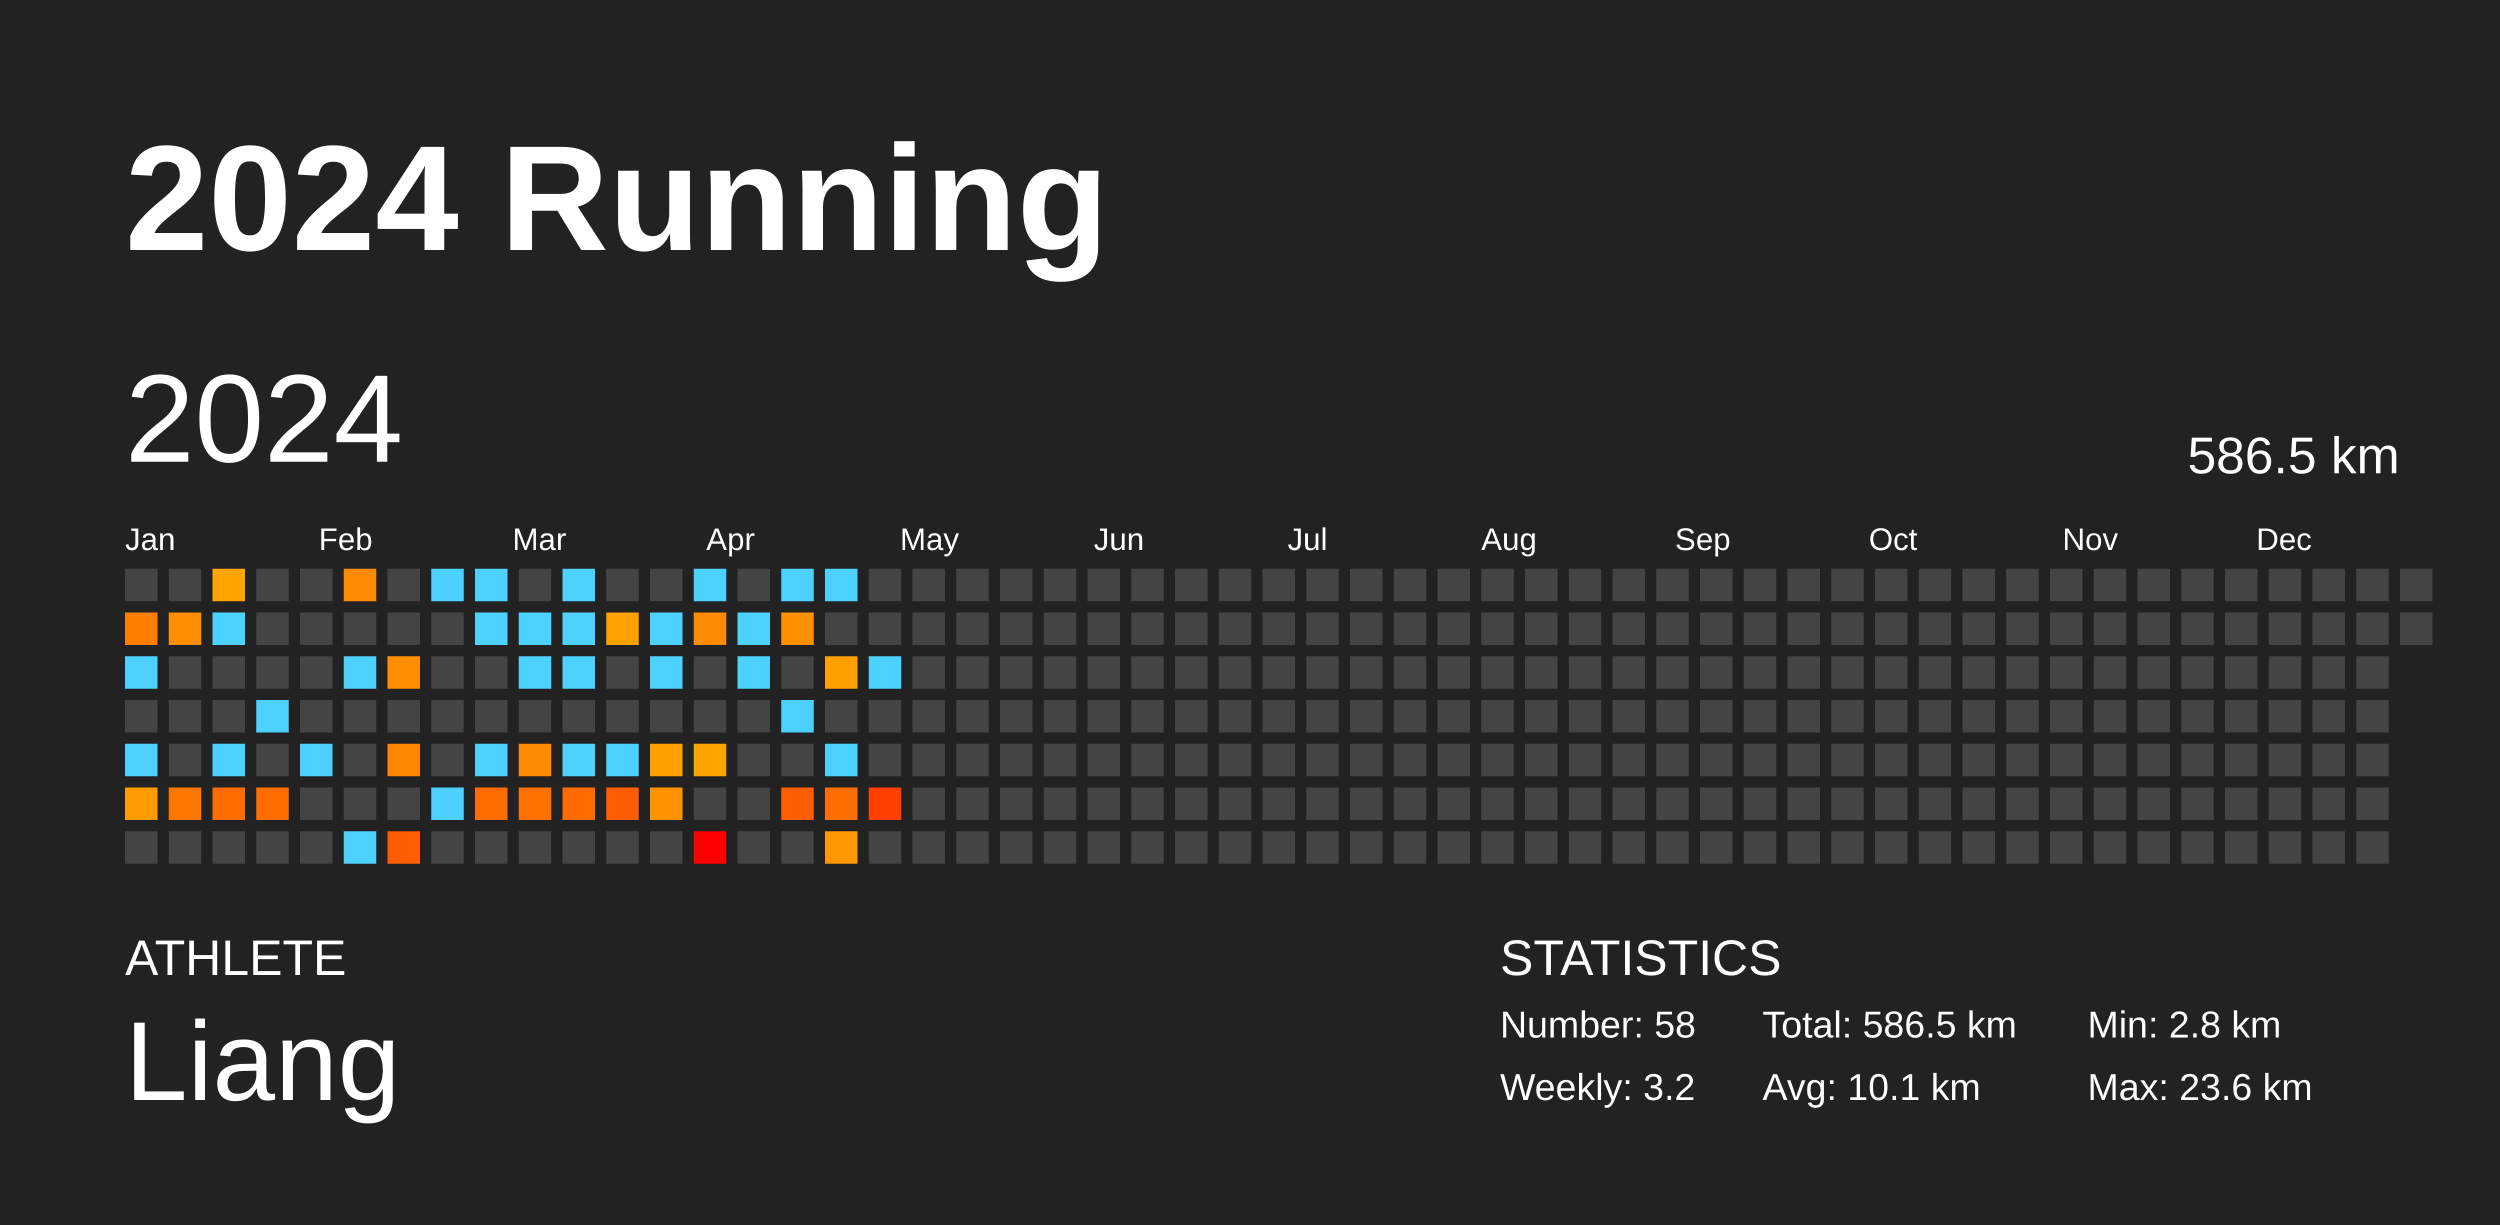
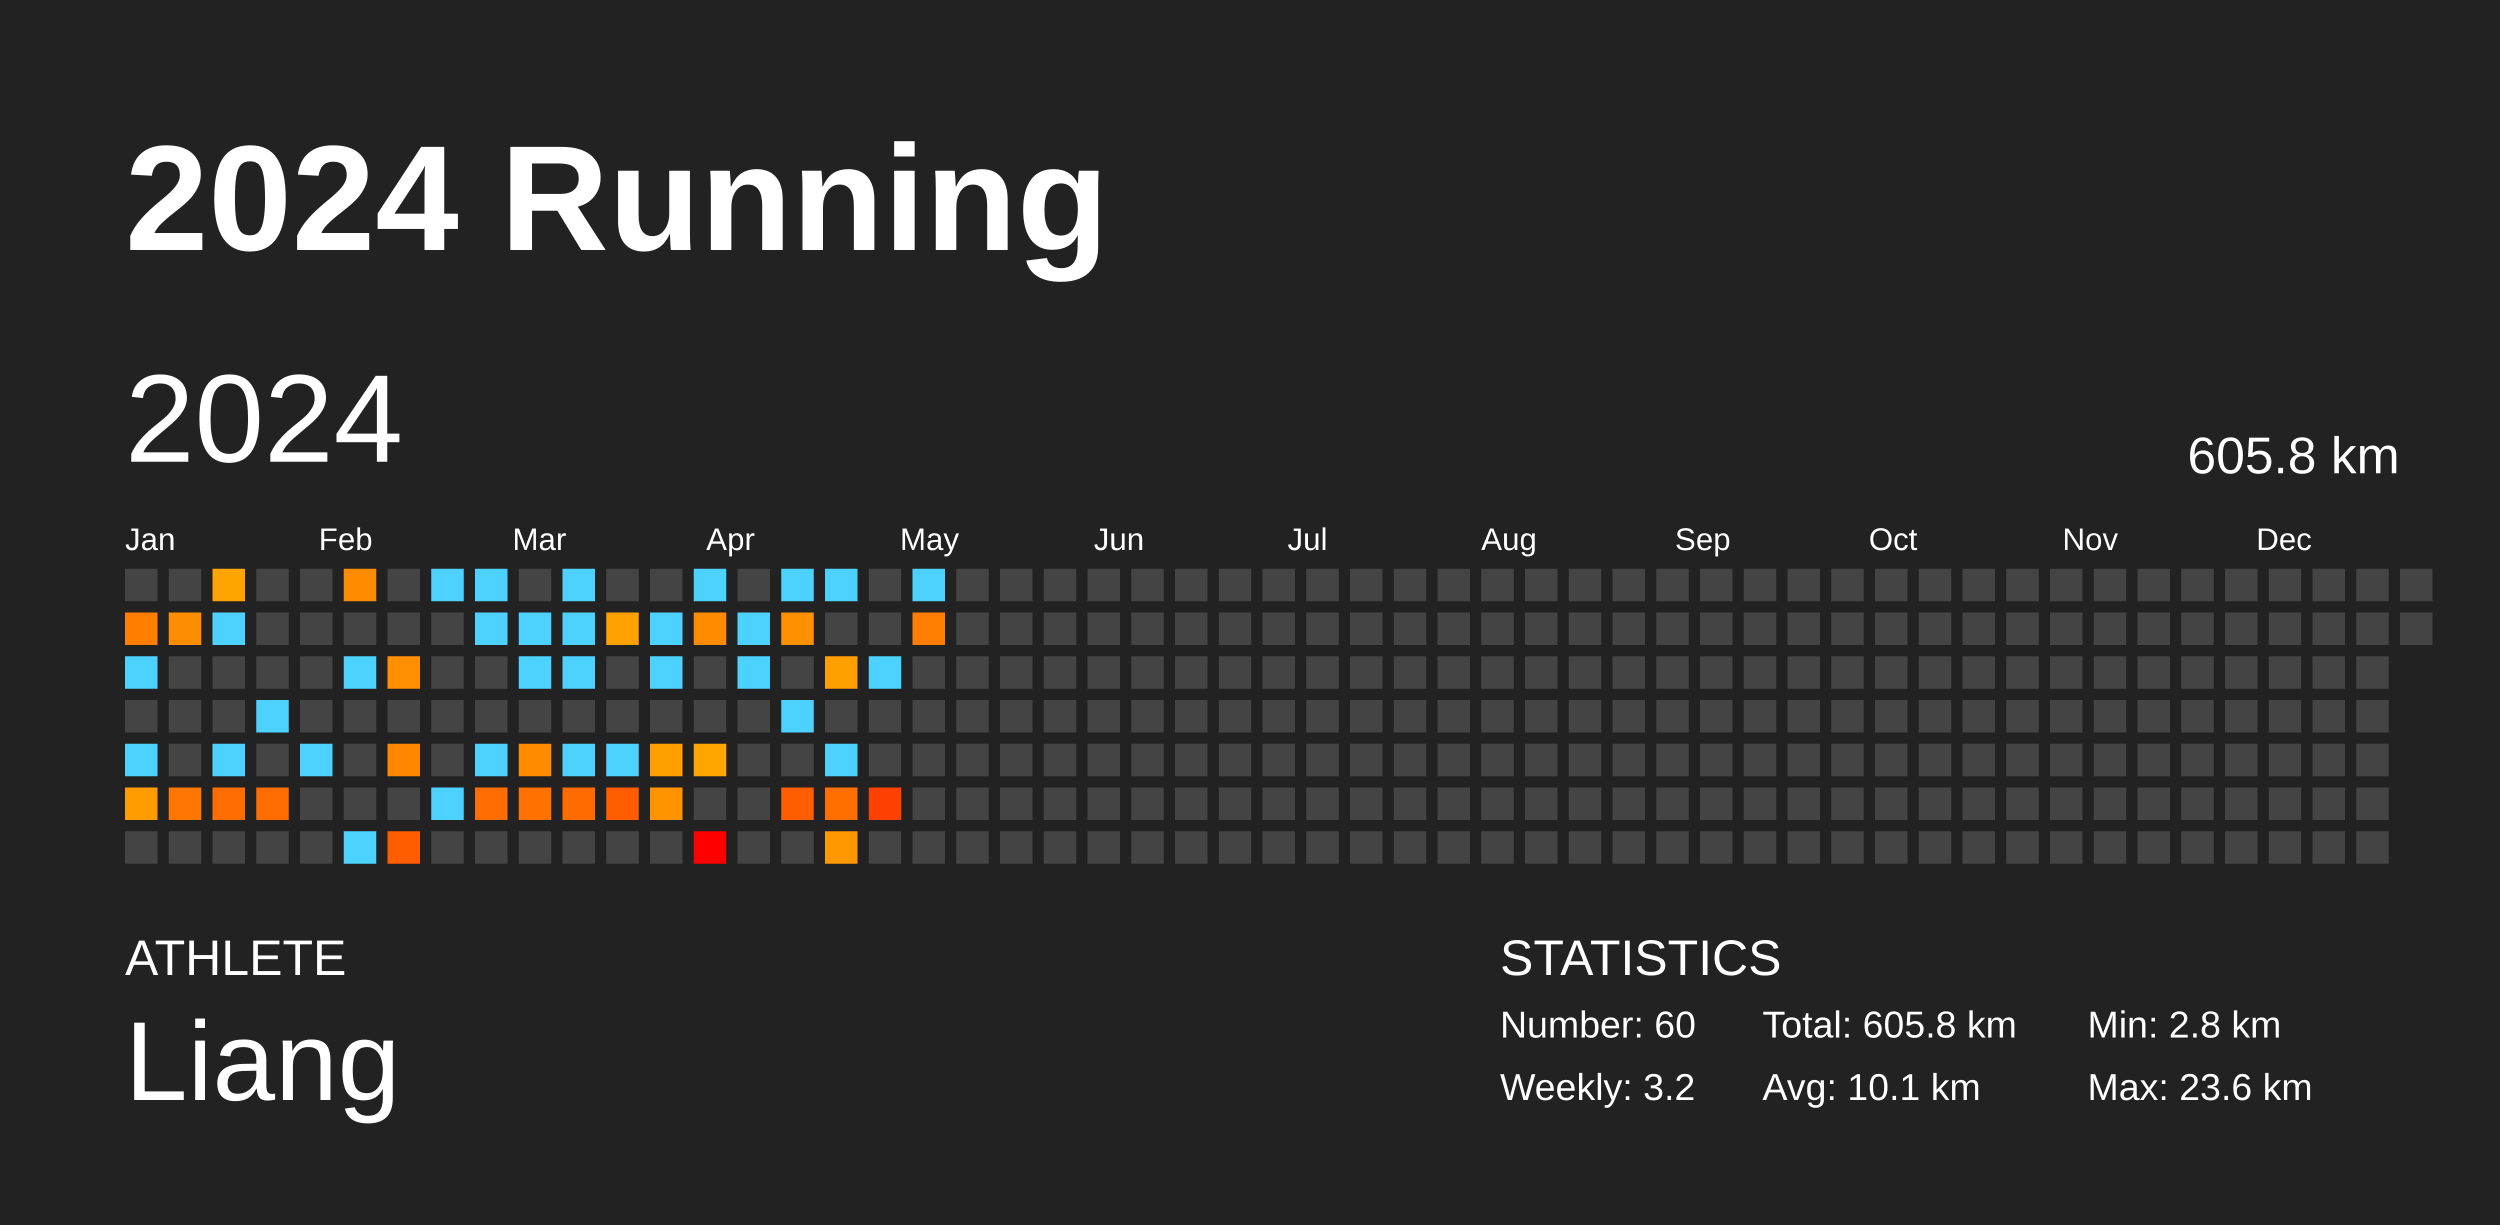
<svg xmlns="http://www.w3.org/2000/svg" baseProfile="full" height="98mm" version="1.1" viewBox="0,0,200,98" width="200mm">
  <defs />
  <rect fill="#222222" height="98" width="200" x="0" y="0" />
  <text fill="#FFFFFF" style="font-size:12px; font-family:Arial; font-weight:bold;" x="10" y="20">2024 Running</text>
  <text fill="#FFFFFF" style="font-size:4px; font-family:Arial" x="10" y="78">ATHLETE</text>
  <text fill="#FFFFFF" style="font-size:9px; font-family:Arial" x="10" y="88">Liang</text>
  <text fill="#FFFFFF" style="font-size:4px; font-family:Arial" x="120" y="78">STATISTICS</text>
-   <text fill="#FFFFFF" style="font-size:3px; font-family:Arial" x="120" y="83">Number: 58</text>
+   <text fill="#FFFFFF" style="font-size:3px; font-family:Arial" x="120" y="83">Number: 60</text>
  <text fill="#FFFFFF" style="font-size:3px; font-family:Arial" x="120" y="88">Weekly: 3.2</text>
-   <text fill="#FFFFFF" style="font-size:3px; font-family:Arial" x="141" y="83">Total: 586.5 km</text>
+   <text fill="#FFFFFF" style="font-size:3px; font-family:Arial" x="141" y="83">Total: 605.8 km</text>
  <text fill="#FFFFFF" style="font-size:3px; font-family:Arial" x="141" y="88">Avg: 10.1 km</text>
  <text fill="#FFFFFF" style="font-size:3px; font-family:Arial" x="167" y="83">Min: 2.8 km</text>
  <text fill="#FFFFFF" style="font-size:3px; font-family:Arial" x="167" y="88">Max: 23.6 km</text>
  <text dominant-baseline="hanging" fill="#FFFFFF" style="font-size:10.0px; font-family:Arial;" x="10" y="30">2024</text>
-   <text dominant-baseline="hanging" fill="#FFFFFF" style="font-size:4.125px; font-family:Arial;" x="175" y="35">586.5 km</text>
+   <text dominant-baseline="hanging" fill="#FFFFFF" style="font-size:4.125px; font-family:Arial;" x="175" y="35">605.8 km</text>
  <text fill="#FFFFFF" style="font-size:2.5px; font-family:Arial" x="10.0" y="44">Jan</text>
  <text fill="#FFFFFF" style="font-size:2.5px; font-family:Arial" x="25.5" y="44">Feb</text>
  <text fill="#FFFFFF" style="font-size:2.5px; font-family:Arial" x="41.0" y="44">Mar</text>
  <text fill="#FFFFFF" style="font-size:2.5px; font-family:Arial" x="56.5" y="44">Apr</text>
  <text fill="#FFFFFF" style="font-size:2.5px; font-family:Arial" x="72.0" y="44">May</text>
  <text fill="#FFFFFF" style="font-size:2.5px; font-family:Arial" x="87.5" y="44">Jun</text>
  <text fill="#FFFFFF" style="font-size:2.5px; font-family:Arial" x="103.0" y="44">Jul</text>
  <text fill="#FFFFFF" style="font-size:2.5px; font-family:Arial" x="118.5" y="44">Aug</text>
  <text fill="#FFFFFF" style="font-size:2.5px; font-family:Arial" x="134.0" y="44">Sep</text>
  <text fill="#FFFFFF" style="font-size:2.5px; font-family:Arial" x="149.5" y="44">Oct</text>
  <text fill="#FFFFFF" style="font-size:2.5px; font-family:Arial" x="165.0" y="44">Nov</text>
  <text fill="#FFFFFF" style="font-size:2.5px; font-family:Arial" x="180.5" y="44">Dec</text>
  <rect fill="#444444" height="2.6" width="2.6" x="10.0" y="45.5" />
  <rect fill="#ff7e00" height="2.6" width="2.6" x="10.0" y="49.0" />
  <rect fill="#4dd2ff" height="2.6" width="2.6" x="10.0" y="52.5" />
  <rect fill="#444444" height="2.6" width="2.6" x="10.0" y="56.0" />
  <rect fill="#4dd2ff" height="2.6" width="2.6" x="10.0" y="59.5" />
  <rect fill="#ff9d00" height="2.6" width="2.6" x="10.0" y="63.0" />
  <rect fill="#444444" height="2.6" width="2.6" x="10.0" y="66.5" />
  <rect fill="#444444" height="2.6" width="2.6" x="13.5" y="45.5" />
  <rect fill="#ff8d00" height="2.6" width="2.6" x="13.5" y="49.0" />
  <rect fill="#444444" height="2.6" width="2.6" x="13.5" y="52.5" />
  <rect fill="#444444" height="2.6" width="2.6" x="13.5" y="56.0" />
  <rect fill="#444444" height="2.6" width="2.6" x="13.5" y="59.5" />
  <rect fill="#ff7600" height="2.6" width="2.6" x="13.5" y="63.0" />
  <rect fill="#444444" height="2.6" width="2.6" x="13.5" y="66.5" />
  <rect fill="#ffa400" height="2.6" width="2.6" x="17.0" y="45.5" />
  <rect fill="#4dd2ff" height="2.6" width="2.6" x="17.0" y="49.0" />
  <rect fill="#444444" height="2.6" width="2.6" x="17.0" y="52.5" />
  <rect fill="#444444" height="2.6" width="2.6" x="17.0" y="56.0" />
  <rect fill="#4dd2ff" height="2.6" width="2.6" x="17.0" y="59.5" />
  <rect fill="#ff6c00" height="2.6" width="2.6" x="17.0" y="63.0" />
  <rect fill="#444444" height="2.6" width="2.6" x="17.0" y="66.5" />
  <rect fill="#444444" height="2.6" width="2.6" x="20.5" y="45.5" />
  <rect fill="#444444" height="2.6" width="2.6" x="20.5" y="49.0" />
  <rect fill="#444444" height="2.6" width="2.6" x="20.5" y="52.5" />
  <rect fill="#4dd2ff" height="2.6" width="2.6" x="20.5" y="56.0" />
  <rect fill="#444444" height="2.6" width="2.6" x="20.5" y="59.5" />
  <rect fill="#ff6c00" height="2.6" width="2.6" x="20.5" y="63.0" />
  <rect fill="#444444" height="2.6" width="2.6" x="20.5" y="66.5" />
  <rect fill="#444444" height="2.6" width="2.6" x="24.0" y="45.5" />
  <rect fill="#444444" height="2.6" width="2.6" x="24.0" y="49.0" />
  <rect fill="#444444" height="2.6" width="2.6" x="24.0" y="52.5" />
  <rect fill="#444444" height="2.6" width="2.6" x="24.0" y="56.0" />
  <rect fill="#4dd2ff" height="2.6" width="2.6" x="24.0" y="59.5" />
  <rect fill="#444444" height="2.6" width="2.6" x="24.0" y="63.0" />
  <rect fill="#444444" height="2.6" width="2.6" x="24.0" y="66.5" />
  <rect fill="#ff8c00" height="2.6" width="2.6" x="27.5" y="45.5" />
  <rect fill="#444444" height="2.6" width="2.6" x="27.5" y="49.0" />
  <rect fill="#4dd2ff" height="2.6" width="2.6" x="27.5" y="52.5" />
  <rect fill="#444444" height="2.6" width="2.6" x="27.5" y="56.0" />
  <rect fill="#444444" height="2.6" width="2.6" x="27.5" y="59.5" />
  <rect fill="#444444" height="2.6" width="2.6" x="27.5" y="63.0" />
  <rect fill="#4dd2ff" height="2.6" width="2.6" x="27.5" y="66.5" />
  <rect fill="#444444" height="2.6" width="2.6" x="31.0" y="45.5" />
  <rect fill="#444444" height="2.6" width="2.6" x="31.0" y="49.0" />
  <rect fill="#ff8f00" height="2.6" width="2.6" x="31.0" y="52.5" />
  <rect fill="#444444" height="2.6" width="2.6" x="31.0" y="56.0" />
  <rect fill="#ff8800" height="2.6" width="2.6" x="31.0" y="59.5" />
  <rect fill="#444444" height="2.6" width="2.6" x="31.0" y="63.0" />
  <rect fill="#ff5d00" height="2.6" width="2.6" x="31.0" y="66.5" />
  <rect fill="#4dd2ff" height="2.6" width="2.6" x="34.5" y="45.5" />
  <rect fill="#444444" height="2.6" width="2.6" x="34.5" y="49.0" />
  <rect fill="#444444" height="2.6" width="2.6" x="34.5" y="52.5" />
  <rect fill="#444444" height="2.6" width="2.6" x="34.5" y="56.0" />
  <rect fill="#444444" height="2.6" width="2.6" x="34.5" y="59.5" />
  <rect fill="#4dd2ff" height="2.6" width="2.6" x="34.5" y="63.0" />
  <rect fill="#444444" height="2.6" width="2.6" x="34.5" y="66.5" />
  <rect fill="#4dd2ff" height="2.6" width="2.6" x="38.0" y="45.5" />
  <rect fill="#4dd2ff" height="2.6" width="2.6" x="38.0" y="49.0" />
  <rect fill="#444444" height="2.6" width="2.6" x="38.0" y="52.5" />
  <rect fill="#444444" height="2.6" width="2.6" x="38.0" y="56.0" />
  <rect fill="#4dd2ff" height="2.6" width="2.6" x="38.0" y="59.5" />
  <rect fill="#ff6d00" height="2.6" width="2.6" x="38.0" y="63.0" />
  <rect fill="#444444" height="2.6" width="2.6" x="38.0" y="66.5" />
  <rect fill="#444444" height="2.6" width="2.6" x="41.5" y="45.5" />
  <rect fill="#4dd2ff" height="2.6" width="2.6" x="41.5" y="49.0" />
  <rect fill="#4dd2ff" height="2.6" width="2.6" x="41.5" y="52.5" />
  <rect fill="#444444" height="2.6" width="2.6" x="41.5" y="56.0" />
  <rect fill="#ff8b00" height="2.6" width="2.6" x="41.5" y="59.5" />
  <rect fill="#ff7200" height="2.6" width="2.6" x="41.5" y="63.0" />
  <rect fill="#444444" height="2.6" width="2.6" x="41.5" y="66.5" />
  <rect fill="#4dd2ff" height="2.6" width="2.6" x="45.0" y="45.5" />
  <rect fill="#4dd2ff" height="2.6" width="2.6" x="45.0" y="49.0" />
  <rect fill="#4dd2ff" height="2.6" width="2.6" x="45.0" y="52.5" />
  <rect fill="#444444" height="2.6" width="2.6" x="45.0" y="56.0" />
  <rect fill="#4dd2ff" height="2.6" width="2.6" x="45.0" y="59.5" />
  <rect fill="#ff6b00" height="2.6" width="2.6" x="45.0" y="63.0" />
  <rect fill="#444444" height="2.6" width="2.6" x="45.0" y="66.5" />
  <rect fill="#444444" height="2.6" width="2.6" x="48.5" y="45.5" />
  <rect fill="#ffa100" height="2.6" width="2.6" x="48.5" y="49.0" />
  <rect fill="#444444" height="2.6" width="2.6" x="48.5" y="52.5" />
  <rect fill="#444444" height="2.6" width="2.6" x="48.5" y="56.0" />
  <rect fill="#4dd2ff" height="2.6" width="2.6" x="48.5" y="59.5" />
  <rect fill="#ff5d00" height="2.6" width="2.6" x="48.5" y="63.0" />
  <rect fill="#444444" height="2.6" width="2.6" x="48.5" y="66.5" />
  <rect fill="#444444" height="2.6" width="2.6" x="52.0" y="45.5" />
  <rect fill="#4dd2ff" height="2.6" width="2.6" x="52.0" y="49.0" />
  <rect fill="#4dd2ff" height="2.6" width="2.6" x="52.0" y="52.5" />
  <rect fill="#444444" height="2.6" width="2.6" x="52.0" y="56.0" />
  <rect fill="#ffa000" height="2.6" width="2.6" x="52.0" y="59.5" />
  <rect fill="#ff9400" height="2.6" width="2.6" x="52.0" y="63.0" />
  <rect fill="#444444" height="2.6" width="2.6" x="52.0" y="66.5" />
  <rect fill="#4dd2ff" height="2.6" width="2.6" x="55.5" y="45.5" />
  <rect fill="#ff8c00" height="2.6" width="2.6" x="55.5" y="49.0" />
  <rect fill="#444444" height="2.6" width="2.6" x="55.5" y="52.5" />
  <rect fill="#444444" height="2.6" width="2.6" x="55.5" y="56.0" />
  <rect fill="#ffa600" height="2.6" width="2.6" x="55.5" y="59.5" />
  <rect fill="#444444" height="2.6" width="2.6" x="55.5" y="63.0" />
  <rect fill="red" height="2.6" width="2.6" x="55.5" y="66.5" />
  <rect fill="#444444" height="2.6" width="2.6" x="59.0" y="45.5" />
  <rect fill="#4dd2ff" height="2.6" width="2.6" x="59.0" y="49.0" />
  <rect fill="#4dd2ff" height="2.6" width="2.6" x="59.0" y="52.5" />
  <rect fill="#444444" height="2.6" width="2.6" x="59.0" y="56.0" />
  <rect fill="#444444" height="2.6" width="2.6" x="59.0" y="59.5" />
  <rect fill="#444444" height="2.6" width="2.6" x="59.0" y="63.0" />
  <rect fill="#444444" height="2.6" width="2.6" x="59.0" y="66.5" />
  <rect fill="#4dd2ff" height="2.6" width="2.6" x="62.5" y="45.5" />
  <rect fill="#ff9100" height="2.6" width="2.6" x="62.5" y="49.0" />
  <rect fill="#444444" height="2.6" width="2.6" x="62.5" y="52.5" />
  <rect fill="#4dd2ff" height="2.6" width="2.6" x="62.5" y="56.0" />
  <rect fill="#444444" height="2.6" width="2.6" x="62.5" y="59.5" />
  <rect fill="#ff5e00" height="2.6" width="2.6" x="62.5" y="63.0" />
  <rect fill="#444444" height="2.6" width="2.6" x="62.5" y="66.5" />
  <rect fill="#4dd2ff" height="2.6" width="2.6" x="66.0" y="45.5" />
  <rect fill="#444444" height="2.6" width="2.6" x="66.0" y="49.0" />
  <rect fill="#ff9f00" height="2.6" width="2.6" x="66.0" y="52.5" />
  <rect fill="#444444" height="2.6" width="2.6" x="66.0" y="56.0" />
  <rect fill="#4dd2ff" height="2.6" width="2.6" x="66.0" y="59.5" />
  <rect fill="#ff6f00" height="2.6" width="2.6" x="66.0" y="63.0" />
  <rect fill="#ff9700" height="2.6" width="2.6" x="66.0" y="66.5" />
  <rect fill="#444444" height="2.6" width="2.6" x="69.5" y="45.5" />
  <rect fill="#444444" height="2.6" width="2.6" x="69.5" y="49.0" />
  <rect fill="#4dd2ff" height="2.6" width="2.6" x="69.5" y="52.5" />
  <rect fill="#444444" height="2.6" width="2.6" x="69.5" y="56.0" />
  <rect fill="#444444" height="2.6" width="2.6" x="69.5" y="59.5" />
  <rect fill="#ff4000" height="2.6" width="2.6" x="69.5" y="63.0" />
  <rect fill="#444444" height="2.6" width="2.6" x="69.5" y="66.5" />
-   <rect fill="#444444" height="2.6" width="2.6" x="73.0" y="45.5" />
-   <rect fill="#444444" height="2.6" width="2.6" x="73.0" y="49.0" />
+   <rect fill="#4dd2ff" height="2.6" width="2.6" x="73.0" y="45.5" />
+   <rect fill="#ff7d00" height="2.6" width="2.6" x="73.0" y="49.0" />
  <rect fill="#444444" height="2.6" width="2.6" x="73.0" y="52.5" />
  <rect fill="#444444" height="2.6" width="2.6" x="73.0" y="56.0" />
  <rect fill="#444444" height="2.6" width="2.6" x="73.0" y="59.5" />
  <rect fill="#444444" height="2.6" width="2.6" x="73.0" y="63.0" />
  <rect fill="#444444" height="2.6" width="2.6" x="73.0" y="66.5" />
  <rect fill="#444444" height="2.6" width="2.6" x="76.5" y="45.5" />
  <rect fill="#444444" height="2.6" width="2.6" x="76.5" y="49.0" />
  <rect fill="#444444" height="2.6" width="2.6" x="76.5" y="52.5" />
  <rect fill="#444444" height="2.6" width="2.6" x="76.5" y="56.0" />
  <rect fill="#444444" height="2.6" width="2.6" x="76.5" y="59.5" />
  <rect fill="#444444" height="2.6" width="2.6" x="76.5" y="63.0" />
  <rect fill="#444444" height="2.6" width="2.6" x="76.5" y="66.5" />
  <rect fill="#444444" height="2.6" width="2.6" x="80.0" y="45.5" />
  <rect fill="#444444" height="2.6" width="2.6" x="80.0" y="49.0" />
  <rect fill="#444444" height="2.6" width="2.6" x="80.0" y="52.5" />
  <rect fill="#444444" height="2.6" width="2.6" x="80.0" y="56.0" />
  <rect fill="#444444" height="2.6" width="2.6" x="80.0" y="59.5" />
  <rect fill="#444444" height="2.6" width="2.6" x="80.0" y="63.0" />
  <rect fill="#444444" height="2.6" width="2.6" x="80.0" y="66.5" />
  <rect fill="#444444" height="2.6" width="2.6" x="83.5" y="45.5" />
  <rect fill="#444444" height="2.6" width="2.6" x="83.5" y="49.0" />
  <rect fill="#444444" height="2.6" width="2.6" x="83.5" y="52.5" />
  <rect fill="#444444" height="2.6" width="2.6" x="83.5" y="56.0" />
  <rect fill="#444444" height="2.6" width="2.6" x="83.5" y="59.5" />
  <rect fill="#444444" height="2.6" width="2.6" x="83.5" y="63.0" />
  <rect fill="#444444" height="2.6" width="2.6" x="83.5" y="66.5" />
  <rect fill="#444444" height="2.6" width="2.6" x="87.0" y="45.5" />
  <rect fill="#444444" height="2.6" width="2.6" x="87.0" y="49.0" />
  <rect fill="#444444" height="2.6" width="2.6" x="87.0" y="52.5" />
  <rect fill="#444444" height="2.6" width="2.6" x="87.0" y="56.0" />
  <rect fill="#444444" height="2.6" width="2.6" x="87.0" y="59.5" />
  <rect fill="#444444" height="2.6" width="2.6" x="87.0" y="63.0" />
  <rect fill="#444444" height="2.6" width="2.6" x="87.0" y="66.5" />
  <rect fill="#444444" height="2.6" width="2.6" x="90.5" y="45.5" />
  <rect fill="#444444" height="2.6" width="2.6" x="90.5" y="49.0" />
  <rect fill="#444444" height="2.6" width="2.6" x="90.5" y="52.5" />
  <rect fill="#444444" height="2.6" width="2.6" x="90.5" y="56.0" />
  <rect fill="#444444" height="2.6" width="2.6" x="90.5" y="59.5" />
  <rect fill="#444444" height="2.6" width="2.6" x="90.5" y="63.0" />
  <rect fill="#444444" height="2.6" width="2.6" x="90.5" y="66.5" />
  <rect fill="#444444" height="2.6" width="2.6" x="94.0" y="45.5" />
  <rect fill="#444444" height="2.6" width="2.6" x="94.0" y="49.0" />
  <rect fill="#444444" height="2.6" width="2.6" x="94.0" y="52.5" />
  <rect fill="#444444" height="2.6" width="2.6" x="94.0" y="56.0" />
  <rect fill="#444444" height="2.6" width="2.6" x="94.0" y="59.5" />
  <rect fill="#444444" height="2.6" width="2.6" x="94.0" y="63.0" />
  <rect fill="#444444" height="2.6" width="2.6" x="94.0" y="66.5" />
  <rect fill="#444444" height="2.6" width="2.6" x="97.5" y="45.5" />
  <rect fill="#444444" height="2.6" width="2.6" x="97.5" y="49.0" />
  <rect fill="#444444" height="2.6" width="2.6" x="97.5" y="52.5" />
  <rect fill="#444444" height="2.6" width="2.6" x="97.5" y="56.0" />
  <rect fill="#444444" height="2.6" width="2.6" x="97.5" y="59.5" />
  <rect fill="#444444" height="2.6" width="2.6" x="97.5" y="63.0" />
  <rect fill="#444444" height="2.6" width="2.6" x="97.5" y="66.5" />
  <rect fill="#444444" height="2.6" width="2.6" x="101.0" y="45.5" />
  <rect fill="#444444" height="2.6" width="2.6" x="101.0" y="49.0" />
  <rect fill="#444444" height="2.6" width="2.6" x="101.0" y="52.5" />
  <rect fill="#444444" height="2.6" width="2.6" x="101.0" y="56.0" />
  <rect fill="#444444" height="2.6" width="2.6" x="101.0" y="59.5" />
  <rect fill="#444444" height="2.6" width="2.6" x="101.0" y="63.0" />
  <rect fill="#444444" height="2.6" width="2.6" x="101.0" y="66.5" />
  <rect fill="#444444" height="2.6" width="2.6" x="104.5" y="45.5" />
  <rect fill="#444444" height="2.6" width="2.6" x="104.5" y="49.0" />
  <rect fill="#444444" height="2.6" width="2.6" x="104.5" y="52.5" />
  <rect fill="#444444" height="2.6" width="2.6" x="104.5" y="56.0" />
  <rect fill="#444444" height="2.6" width="2.6" x="104.5" y="59.5" />
  <rect fill="#444444" height="2.6" width="2.6" x="104.5" y="63.0" />
  <rect fill="#444444" height="2.6" width="2.6" x="104.5" y="66.5" />
  <rect fill="#444444" height="2.6" width="2.6" x="108.0" y="45.5" />
  <rect fill="#444444" height="2.6" width="2.6" x="108.0" y="49.0" />
  <rect fill="#444444" height="2.6" width="2.6" x="108.0" y="52.5" />
  <rect fill="#444444" height="2.6" width="2.6" x="108.0" y="56.0" />
  <rect fill="#444444" height="2.6" width="2.6" x="108.0" y="59.5" />
  <rect fill="#444444" height="2.6" width="2.6" x="108.0" y="63.0" />
  <rect fill="#444444" height="2.6" width="2.6" x="108.0" y="66.5" />
  <rect fill="#444444" height="2.6" width="2.6" x="111.5" y="45.5" />
  <rect fill="#444444" height="2.6" width="2.6" x="111.5" y="49.0" />
  <rect fill="#444444" height="2.6" width="2.6" x="111.5" y="52.5" />
  <rect fill="#444444" height="2.6" width="2.6" x="111.5" y="56.0" />
  <rect fill="#444444" height="2.6" width="2.6" x="111.5" y="59.5" />
  <rect fill="#444444" height="2.6" width="2.6" x="111.5" y="63.0" />
  <rect fill="#444444" height="2.6" width="2.6" x="111.5" y="66.5" />
  <rect fill="#444444" height="2.6" width="2.6" x="115.0" y="45.5" />
  <rect fill="#444444" height="2.6" width="2.6" x="115.0" y="49.0" />
  <rect fill="#444444" height="2.6" width="2.6" x="115.0" y="52.5" />
  <rect fill="#444444" height="2.6" width="2.6" x="115.0" y="56.0" />
  <rect fill="#444444" height="2.6" width="2.6" x="115.0" y="59.5" />
  <rect fill="#444444" height="2.6" width="2.6" x="115.0" y="63.0" />
  <rect fill="#444444" height="2.6" width="2.6" x="115.0" y="66.5" />
  <rect fill="#444444" height="2.6" width="2.6" x="118.5" y="45.5" />
  <rect fill="#444444" height="2.6" width="2.6" x="118.5" y="49.0" />
  <rect fill="#444444" height="2.6" width="2.6" x="118.5" y="52.5" />
  <rect fill="#444444" height="2.6" width="2.6" x="118.5" y="56.0" />
  <rect fill="#444444" height="2.6" width="2.6" x="118.5" y="59.5" />
  <rect fill="#444444" height="2.6" width="2.6" x="118.5" y="63.0" />
  <rect fill="#444444" height="2.6" width="2.6" x="118.5" y="66.5" />
  <rect fill="#444444" height="2.6" width="2.6" x="122.0" y="45.5" />
  <rect fill="#444444" height="2.6" width="2.6" x="122.0" y="49.0" />
  <rect fill="#444444" height="2.6" width="2.6" x="122.0" y="52.5" />
  <rect fill="#444444" height="2.6" width="2.6" x="122.0" y="56.0" />
  <rect fill="#444444" height="2.6" width="2.6" x="122.0" y="59.5" />
  <rect fill="#444444" height="2.6" width="2.6" x="122.0" y="63.0" />
  <rect fill="#444444" height="2.6" width="2.6" x="122.0" y="66.5" />
  <rect fill="#444444" height="2.6" width="2.6" x="125.5" y="45.5" />
  <rect fill="#444444" height="2.6" width="2.6" x="125.5" y="49.0" />
  <rect fill="#444444" height="2.6" width="2.6" x="125.5" y="52.5" />
  <rect fill="#444444" height="2.6" width="2.6" x="125.5" y="56.0" />
  <rect fill="#444444" height="2.6" width="2.6" x="125.5" y="59.5" />
  <rect fill="#444444" height="2.6" width="2.6" x="125.5" y="63.0" />
  <rect fill="#444444" height="2.6" width="2.6" x="125.5" y="66.5" />
  <rect fill="#444444" height="2.6" width="2.6" x="129.0" y="45.5" />
  <rect fill="#444444" height="2.6" width="2.6" x="129.0" y="49.0" />
  <rect fill="#444444" height="2.6" width="2.6" x="129.0" y="52.5" />
  <rect fill="#444444" height="2.6" width="2.6" x="129.0" y="56.0" />
  <rect fill="#444444" height="2.6" width="2.6" x="129.0" y="59.5" />
  <rect fill="#444444" height="2.6" width="2.6" x="129.0" y="63.0" />
  <rect fill="#444444" height="2.6" width="2.6" x="129.0" y="66.5" />
  <rect fill="#444444" height="2.6" width="2.6" x="132.5" y="45.5" />
  <rect fill="#444444" height="2.6" width="2.6" x="132.5" y="49.0" />
  <rect fill="#444444" height="2.6" width="2.6" x="132.5" y="52.5" />
  <rect fill="#444444" height="2.6" width="2.6" x="132.5" y="56.0" />
  <rect fill="#444444" height="2.6" width="2.6" x="132.5" y="59.5" />
  <rect fill="#444444" height="2.6" width="2.6" x="132.5" y="63.0" />
  <rect fill="#444444" height="2.6" width="2.6" x="132.5" y="66.5" />
  <rect fill="#444444" height="2.6" width="2.6" x="136.0" y="45.5" />
  <rect fill="#444444" height="2.6" width="2.6" x="136.0" y="49.0" />
  <rect fill="#444444" height="2.6" width="2.6" x="136.0" y="52.5" />
  <rect fill="#444444" height="2.6" width="2.6" x="136.0" y="56.0" />
  <rect fill="#444444" height="2.6" width="2.6" x="136.0" y="59.5" />
  <rect fill="#444444" height="2.6" width="2.6" x="136.0" y="63.0" />
  <rect fill="#444444" height="2.6" width="2.6" x="136.0" y="66.5" />
  <rect fill="#444444" height="2.6" width="2.6" x="139.5" y="45.5" />
  <rect fill="#444444" height="2.6" width="2.6" x="139.5" y="49.0" />
  <rect fill="#444444" height="2.6" width="2.6" x="139.5" y="52.5" />
  <rect fill="#444444" height="2.6" width="2.6" x="139.5" y="56.0" />
  <rect fill="#444444" height="2.6" width="2.6" x="139.5" y="59.5" />
  <rect fill="#444444" height="2.6" width="2.6" x="139.5" y="63.0" />
  <rect fill="#444444" height="2.6" width="2.6" x="139.5" y="66.5" />
  <rect fill="#444444" height="2.6" width="2.6" x="143.0" y="45.5" />
  <rect fill="#444444" height="2.6" width="2.6" x="143.0" y="49.0" />
  <rect fill="#444444" height="2.6" width="2.6" x="143.0" y="52.5" />
  <rect fill="#444444" height="2.6" width="2.6" x="143.0" y="56.0" />
  <rect fill="#444444" height="2.6" width="2.6" x="143.0" y="59.5" />
  <rect fill="#444444" height="2.6" width="2.6" x="143.0" y="63.0" />
  <rect fill="#444444" height="2.6" width="2.6" x="143.0" y="66.5" />
  <rect fill="#444444" height="2.6" width="2.6" x="146.5" y="45.5" />
  <rect fill="#444444" height="2.6" width="2.6" x="146.5" y="49.0" />
  <rect fill="#444444" height="2.6" width="2.6" x="146.5" y="52.5" />
  <rect fill="#444444" height="2.6" width="2.6" x="146.5" y="56.0" />
  <rect fill="#444444" height="2.6" width="2.6" x="146.5" y="59.5" />
  <rect fill="#444444" height="2.6" width="2.6" x="146.5" y="63.0" />
  <rect fill="#444444" height="2.6" width="2.6" x="146.5" y="66.5" />
  <rect fill="#444444" height="2.6" width="2.6" x="150.0" y="45.5" />
  <rect fill="#444444" height="2.6" width="2.6" x="150.0" y="49.0" />
  <rect fill="#444444" height="2.6" width="2.6" x="150.0" y="52.5" />
  <rect fill="#444444" height="2.6" width="2.6" x="150.0" y="56.0" />
  <rect fill="#444444" height="2.6" width="2.6" x="150.0" y="59.5" />
  <rect fill="#444444" height="2.6" width="2.6" x="150.0" y="63.0" />
  <rect fill="#444444" height="2.6" width="2.6" x="150.0" y="66.5" />
  <rect fill="#444444" height="2.6" width="2.6" x="153.5" y="45.5" />
  <rect fill="#444444" height="2.6" width="2.6" x="153.5" y="49.0" />
  <rect fill="#444444" height="2.6" width="2.6" x="153.5" y="52.5" />
  <rect fill="#444444" height="2.6" width="2.6" x="153.5" y="56.0" />
  <rect fill="#444444" height="2.6" width="2.6" x="153.5" y="59.5" />
  <rect fill="#444444" height="2.6" width="2.6" x="153.5" y="63.0" />
  <rect fill="#444444" height="2.6" width="2.6" x="153.5" y="66.5" />
  <rect fill="#444444" height="2.6" width="2.6" x="157.0" y="45.5" />
  <rect fill="#444444" height="2.6" width="2.6" x="157.0" y="49.0" />
  <rect fill="#444444" height="2.6" width="2.6" x="157.0" y="52.5" />
  <rect fill="#444444" height="2.6" width="2.6" x="157.0" y="56.0" />
  <rect fill="#444444" height="2.6" width="2.6" x="157.0" y="59.5" />
  <rect fill="#444444" height="2.6" width="2.6" x="157.0" y="63.0" />
  <rect fill="#444444" height="2.6" width="2.6" x="157.0" y="66.5" />
  <rect fill="#444444" height="2.6" width="2.6" x="160.5" y="45.5" />
  <rect fill="#444444" height="2.6" width="2.6" x="160.5" y="49.0" />
  <rect fill="#444444" height="2.6" width="2.6" x="160.5" y="52.5" />
  <rect fill="#444444" height="2.6" width="2.6" x="160.5" y="56.0" />
  <rect fill="#444444" height="2.6" width="2.6" x="160.5" y="59.5" />
  <rect fill="#444444" height="2.6" width="2.6" x="160.5" y="63.0" />
  <rect fill="#444444" height="2.6" width="2.6" x="160.5" y="66.5" />
  <rect fill="#444444" height="2.6" width="2.6" x="164.0" y="45.5" />
  <rect fill="#444444" height="2.6" width="2.6" x="164.0" y="49.0" />
  <rect fill="#444444" height="2.6" width="2.6" x="164.0" y="52.5" />
  <rect fill="#444444" height="2.6" width="2.6" x="164.0" y="56.0" />
  <rect fill="#444444" height="2.6" width="2.6" x="164.0" y="59.5" />
  <rect fill="#444444" height="2.6" width="2.6" x="164.0" y="63.0" />
  <rect fill="#444444" height="2.6" width="2.6" x="164.0" y="66.5" />
  <rect fill="#444444" height="2.6" width="2.6" x="167.5" y="45.5" />
  <rect fill="#444444" height="2.6" width="2.6" x="167.5" y="49.0" />
  <rect fill="#444444" height="2.6" width="2.6" x="167.5" y="52.5" />
  <rect fill="#444444" height="2.6" width="2.6" x="167.5" y="56.0" />
  <rect fill="#444444" height="2.6" width="2.6" x="167.5" y="59.5" />
  <rect fill="#444444" height="2.6" width="2.6" x="167.5" y="63.0" />
  <rect fill="#444444" height="2.6" width="2.6" x="167.5" y="66.5" />
  <rect fill="#444444" height="2.6" width="2.6" x="171.0" y="45.5" />
  <rect fill="#444444" height="2.6" width="2.6" x="171.0" y="49.0" />
  <rect fill="#444444" height="2.6" width="2.6" x="171.0" y="52.5" />
  <rect fill="#444444" height="2.6" width="2.6" x="171.0" y="56.0" />
  <rect fill="#444444" height="2.6" width="2.6" x="171.0" y="59.5" />
  <rect fill="#444444" height="2.6" width="2.6" x="171.0" y="63.0" />
  <rect fill="#444444" height="2.6" width="2.6" x="171.0" y="66.5" />
  <rect fill="#444444" height="2.6" width="2.6" x="174.5" y="45.5" />
  <rect fill="#444444" height="2.6" width="2.6" x="174.5" y="49.0" />
  <rect fill="#444444" height="2.6" width="2.6" x="174.5" y="52.5" />
  <rect fill="#444444" height="2.6" width="2.6" x="174.5" y="56.0" />
  <rect fill="#444444" height="2.6" width="2.6" x="174.5" y="59.5" />
  <rect fill="#444444" height="2.6" width="2.6" x="174.5" y="63.0" />
  <rect fill="#444444" height="2.6" width="2.6" x="174.5" y="66.5" />
  <rect fill="#444444" height="2.6" width="2.6" x="178.0" y="45.5" />
  <rect fill="#444444" height="2.6" width="2.6" x="178.0" y="49.0" />
  <rect fill="#444444" height="2.6" width="2.6" x="178.0" y="52.5" />
  <rect fill="#444444" height="2.6" width="2.6" x="178.0" y="56.0" />
  <rect fill="#444444" height="2.6" width="2.6" x="178.0" y="59.5" />
  <rect fill="#444444" height="2.6" width="2.6" x="178.0" y="63.0" />
  <rect fill="#444444" height="2.6" width="2.6" x="178.0" y="66.5" />
  <rect fill="#444444" height="2.6" width="2.6" x="181.5" y="45.5" />
  <rect fill="#444444" height="2.6" width="2.6" x="181.5" y="49.0" />
  <rect fill="#444444" height="2.6" width="2.6" x="181.5" y="52.5" />
  <rect fill="#444444" height="2.6" width="2.6" x="181.5" y="56.0" />
  <rect fill="#444444" height="2.6" width="2.6" x="181.5" y="59.5" />
  <rect fill="#444444" height="2.6" width="2.6" x="181.5" y="63.0" />
  <rect fill="#444444" height="2.6" width="2.6" x="181.5" y="66.5" />
  <rect fill="#444444" height="2.6" width="2.6" x="185.0" y="45.5" />
  <rect fill="#444444" height="2.6" width="2.6" x="185.0" y="49.0" />
  <rect fill="#444444" height="2.6" width="2.6" x="185.0" y="52.5" />
  <rect fill="#444444" height="2.6" width="2.6" x="185.0" y="56.0" />
  <rect fill="#444444" height="2.6" width="2.6" x="185.0" y="59.5" />
  <rect fill="#444444" height="2.6" width="2.6" x="185.0" y="63.0" />
  <rect fill="#444444" height="2.6" width="2.6" x="185.0" y="66.5" />
  <rect fill="#444444" height="2.6" width="2.6" x="188.5" y="45.5" />
  <rect fill="#444444" height="2.6" width="2.6" x="188.5" y="49.0" />
  <rect fill="#444444" height="2.6" width="2.6" x="188.5" y="52.5" />
  <rect fill="#444444" height="2.6" width="2.6" x="188.5" y="56.0" />
  <rect fill="#444444" height="2.6" width="2.6" x="188.5" y="59.5" />
  <rect fill="#444444" height="2.6" width="2.6" x="188.5" y="63.0" />
  <rect fill="#444444" height="2.6" width="2.6" x="188.5" y="66.5" />
  <rect fill="#444444" height="2.6" width="2.6" x="192.0" y="45.5" />
  <rect fill="#444444" height="2.6" width="2.6" x="192.0" y="49.0" />
</svg>
